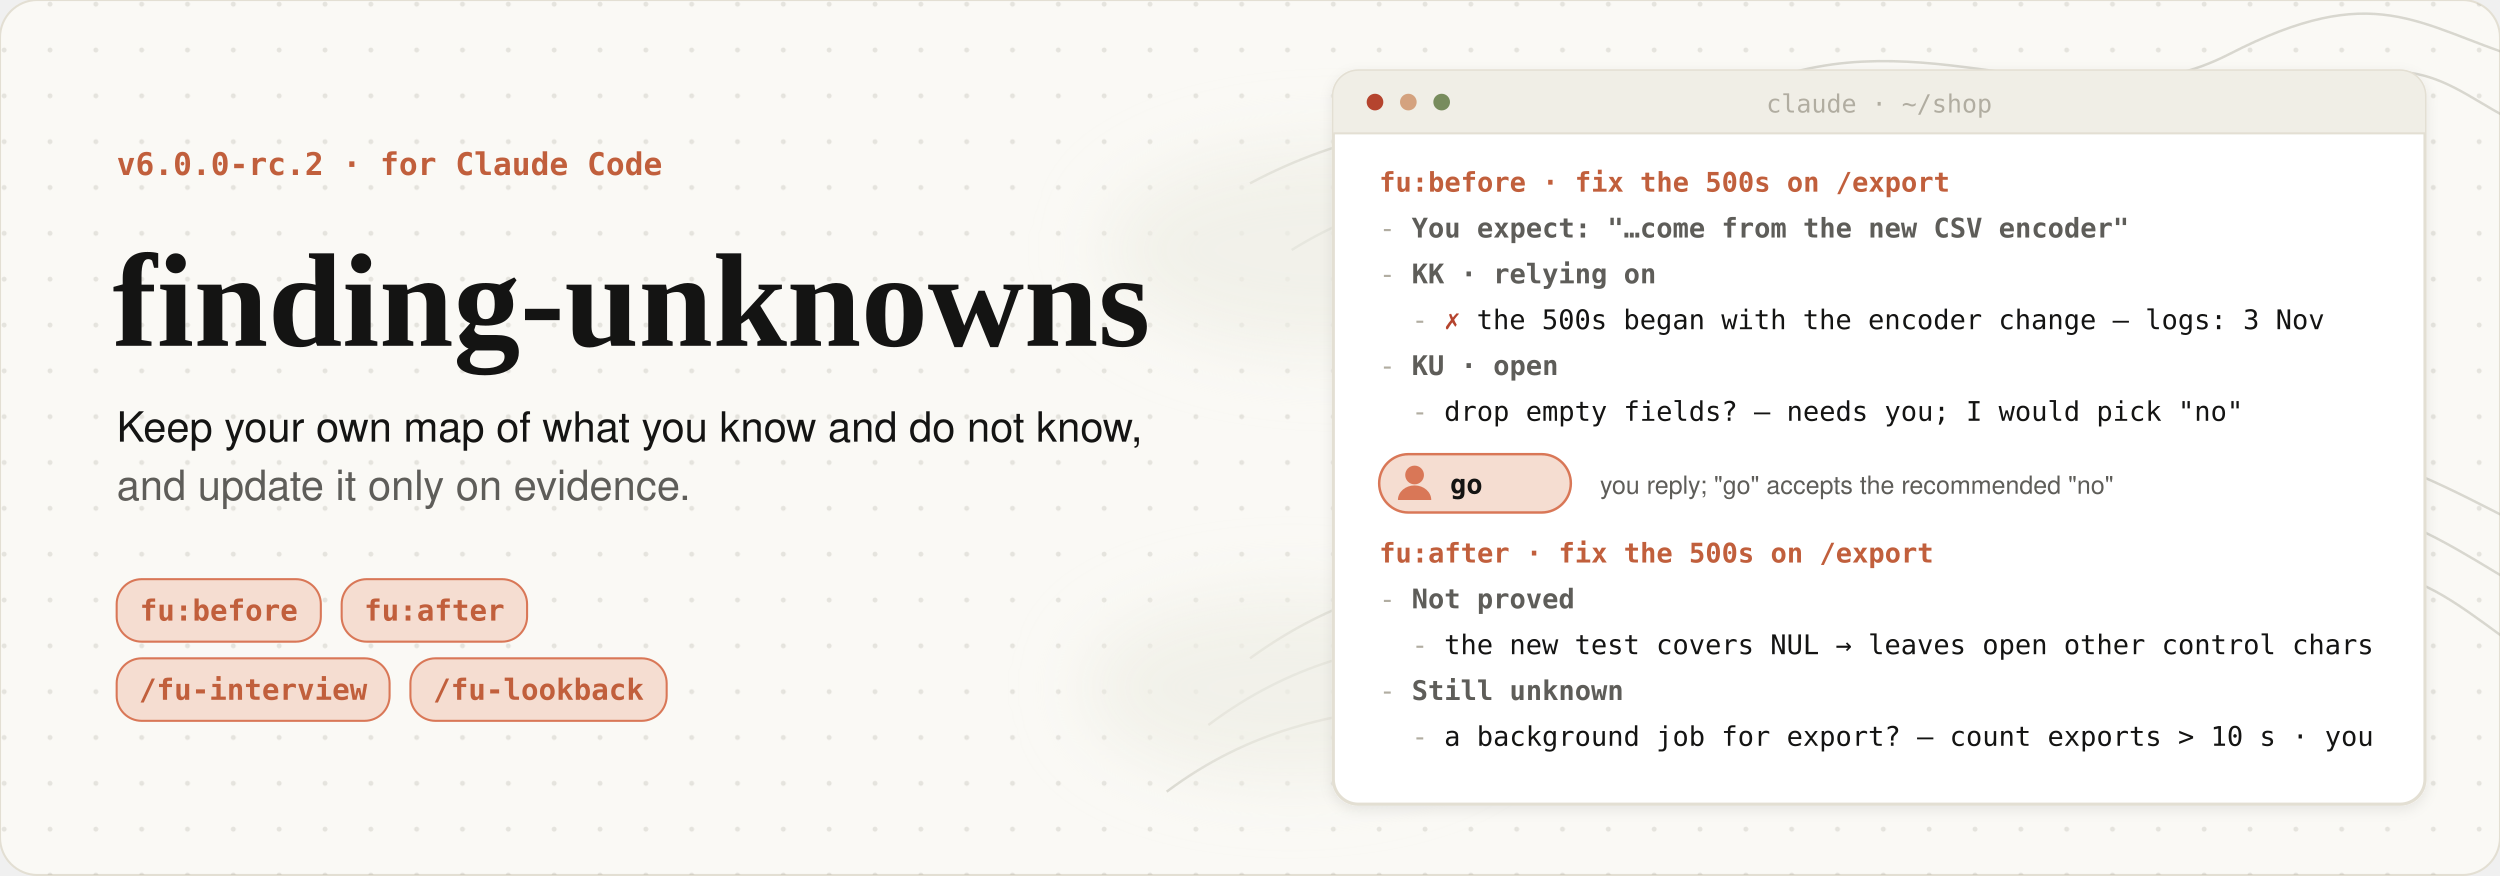
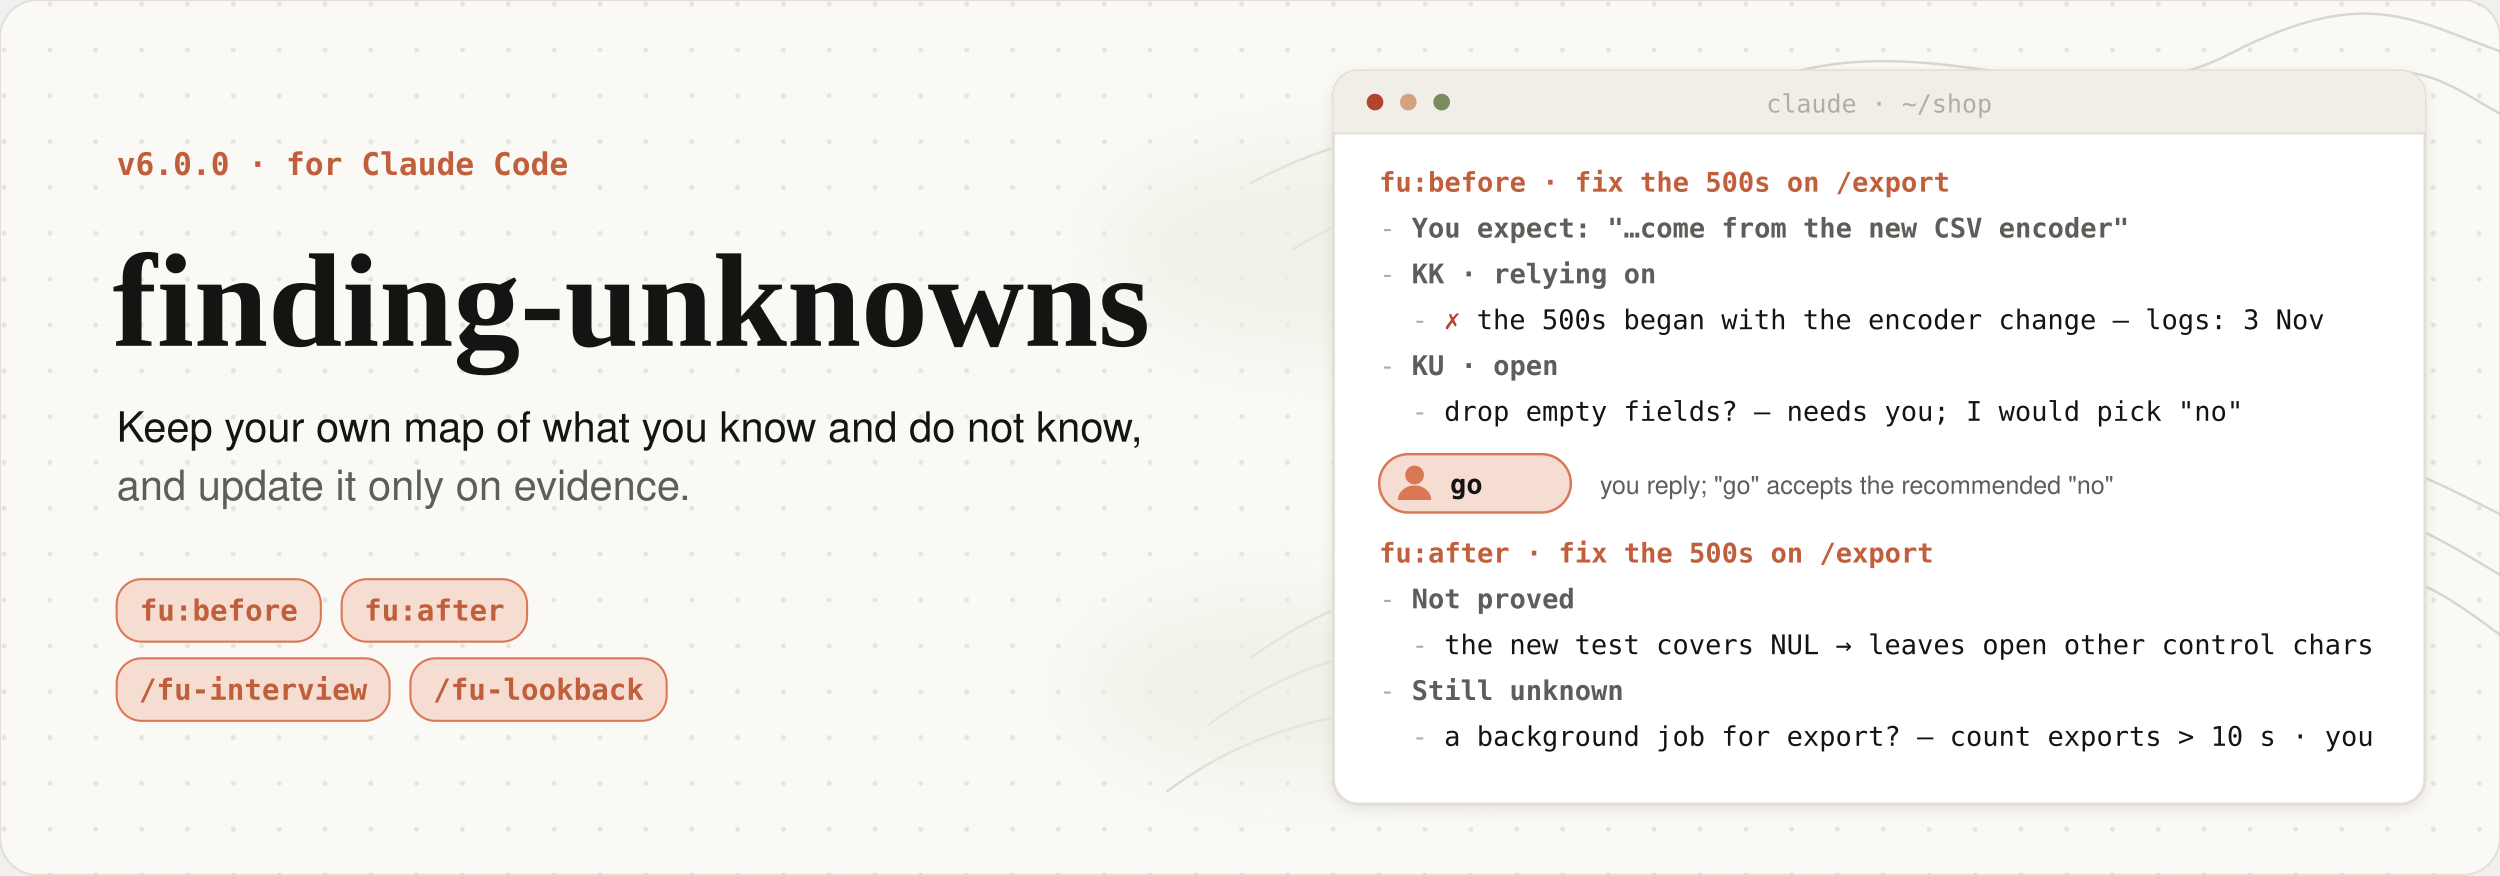
<svg xmlns="http://www.w3.org/2000/svg" width="1200" height="420" viewBox="0 0 1200 420" role="img" aria-labelledby="t d">
  <defs>
    <pattern id="dots" width="22" height="22" patternUnits="userSpaceOnUse">
      <circle cx="2" cy="2" r="1.2" fill="#B1ADA1" opacity="0.28" />
    </pattern>
    <filter id="fog" x="-30%" y="-30%" width="160%" height="160%">
      <feGaussianBlur stdDeviation="16" />
    </filter>
    <filter id="sh" x="-5%" y="-5%" width="110%" height="120%">
      <feDropShadow dx="0" dy="2" stdDeviation="3" flood-color="#141413" flood-opacity="0.08" />
    </filter>
    <clipPath id="frame">
      <rect width="1200" height="420" rx="18" />
    </clipPath>
  </defs>
  <rect width="1200" height="420" rx="18" fill="#FAF9F5" stroke="#E3DFD3" />
  <g clip-path="url(#frame)">
    <rect width="1200" height="420" fill="url(#dots)" />
    <g fill="none" stroke="#B1ADA1" stroke-opacity="0.45" stroke-width="1.2">
      <path d="M560 380C640 320 720 350 800 318S960 360 1050 306S1160 276 1210 312" />
      <path d="M580 348C660 288 730 318 810 286S960 330 1040 276S1150 246 1210 282" />
      <path d="M600 316C680 258 740 286 820 254S960 298 1030 246S1140 216 1210 252" />
      <path d="M620 120C700 70 780 100 860 70S1000 96 1080 56S1170 40 1210 60" />
      <path d="M600 88C690 40 770 66 850 38S1000 62 1070 26S1160 12 1210 28" />
    </g>
    <g filter="url(#fog)" fill="#F0EEE6">
      <ellipse cx="640" cy="120" rx="110" ry="50" opacity="0.7" />
      <ellipse cx="620" cy="330" rx="100" ry="45" opacity="0.7" />
    </g>
  </g>
-   <text x="56" y="84" font-family="ui-monospace, SFMono-Regular, Menlo, Consolas, monospace" font-size="15" fill="#C15F3C" font-weight="700">v6.0.0-rc.2 · for Claude Code</text>
+   <text x="56" y="84" font-family="ui-monospace, SFMono-Regular, Menlo, Consolas, monospace" font-size="15" fill="#C15F3C" font-weight="700">v6.0.0 · for Claude Code</text>
  <text x="54" y="166" font-family="Georgia, 'Times New Roman', serif" font-size="64" fill="#141413" font-weight="700">finding-unknowns</text>
  <text x="56" y="212" font-family="-apple-system, 'Segoe UI', Helvetica, Arial, sans-serif" font-size="20" fill="#141413">Keep your own map of what you know and do not know,</text>
  <text x="56" y="240" font-family="-apple-system, 'Segoe UI', Helvetica, Arial, sans-serif" font-size="20" fill="#5E5D59">and update it only on evidence.</text>
  <rect x="56" y="278" width="98" height="30" rx="12" fill="#F5DDD1" stroke="#D97757" />
  <text x="105.0" y="297.9" font-family="ui-monospace, SFMono-Regular, Menlo, Consolas, monospace" font-size="14" fill="#C15F3C" font-weight="700" text-anchor="middle">fu:before</text>
  <rect x="164" y="278" width="89" height="30" rx="12" fill="#F5DDD1" stroke="#D97757" />
  <text x="208.5" y="297.9" font-family="ui-monospace, SFMono-Regular, Menlo, Consolas, monospace" font-size="14" fill="#C15F3C" font-weight="700" text-anchor="middle">fu:after</text>
  <rect x="56" y="316" width="131" height="30" rx="12" fill="#F5DDD1" stroke="#D97757" />
  <text x="121.5" y="335.9" font-family="ui-monospace, SFMono-Regular, Menlo, Consolas, monospace" font-size="14" fill="#C15F3C" font-weight="700" text-anchor="middle">/fu-interview</text>
  <rect x="197" y="316" width="123" height="30" rx="12" fill="#F5DDD1" stroke="#D97757" />
  <text x="258.5" y="335.9" font-family="ui-monospace, SFMono-Regular, Menlo, Consolas, monospace" font-size="14" fill="#C15F3C" font-weight="700" text-anchor="middle">/fu-lookback</text>
  <rect x="640" y="34" width="524" height="352" rx="12" fill="#FFFFFF" stroke="#E3DFD3" stroke-width="1.5" filter="url(#sh)" />
  <path d="M640 46a12 12 0 0 1 12 -12h500a12 12 0 0 1 12 12v18H640z" fill="#F0EEE6" />
  <path d="M640 64H1164" stroke="#E3DFD3" />
  <circle cx="660" cy="49" r="4" fill="#B5442E" />
  <circle cx="676" cy="49" r="4" fill="#D4A27F" />
  <circle cx="692" cy="49" r="4" fill="#788C5D" />
  <text x="902.0" y="54" font-family="ui-monospace, SFMono-Regular, Menlo, Consolas, monospace" font-size="12" fill="#B1ADA1" text-anchor="middle">claude · ~/shop</text>
  <text x="662" y="92" font-family="ui-monospace, SFMono-Regular, Menlo, Consolas, monospace" font-size="13" fill="#C15F3C" font-weight="700">fu:before · fix the 500s on /export</text>
  <text x="662.0" y="114" font-family="ui-monospace, SFMono-Regular, Menlo, Consolas, monospace" font-size="13" fill="#B1ADA1">-</text>
  <text x="677.6" y="114" font-family="ui-monospace, SFMono-Regular, Menlo, Consolas, monospace" font-size="13" fill="#5E5D59" font-weight="700">You expect: "…come from the new CSV encoder"</text>
  <text x="662.0" y="136" font-family="ui-monospace, SFMono-Regular, Menlo, Consolas, monospace" font-size="13" fill="#B1ADA1">-</text>
  <text x="677.6" y="136" font-family="ui-monospace, SFMono-Regular, Menlo, Consolas, monospace" font-size="13" fill="#5E5D59" font-weight="700">KK · relying on</text>
  <text x="677.6" y="158" font-family="ui-monospace, SFMono-Regular, Menlo, Consolas, monospace" font-size="13" fill="#B1ADA1">-</text>
  <text x="693.2" y="158" font-family="ui-monospace, SFMono-Regular, Menlo, Consolas, monospace" font-size="13" fill="#B5442E" font-weight="700">✗</text>
  <text x="708.8" y="158" font-family="ui-monospace, SFMono-Regular, Menlo, Consolas, monospace" font-size="13" fill="#141413">the 500s began with the encoder change — logs: 3 Nov</text>
  <text x="662.0" y="180" font-family="ui-monospace, SFMono-Regular, Menlo, Consolas, monospace" font-size="13" fill="#B1ADA1">-</text>
  <text x="677.6" y="180" font-family="ui-monospace, SFMono-Regular, Menlo, Consolas, monospace" font-size="13" fill="#5E5D59" font-weight="700">KU · open</text>
  <text x="677.6" y="202" font-family="ui-monospace, SFMono-Regular, Menlo, Consolas, monospace" font-size="13" fill="#B1ADA1">-</text>
  <text x="693.2" y="202" font-family="ui-monospace, SFMono-Regular, Menlo, Consolas, monospace" font-size="13" fill="#141413">drop empty fields? — needs you; I would pick "no"</text>
  <rect x="662" y="218" width="92" height="28" rx="14" fill="#F5DDD1" stroke="#D97757" stroke-width="1.2" />
  <circle cx="679" cy="228" r="4.5" fill="#D97757" />
  <path d="M671 240a8 7 0 0 1 16 0z" fill="#D97757" />
  <text x="696" y="237" font-family="ui-monospace, SFMono-Regular, Menlo, Consolas, monospace" font-size="13" fill="#141413" font-weight="700">go</text>
  <text x="768" y="237" font-family="-apple-system, 'Segoe UI', Helvetica, Arial, sans-serif" font-size="12" fill="#5E5D59">you reply; "go" accepts the recommended "no"</text>
  <text x="662" y="270" font-family="ui-monospace, SFMono-Regular, Menlo, Consolas, monospace" font-size="13" fill="#C15F3C" font-weight="700">fu:after · fix the 500s on /export</text>
  <text x="662.0" y="292" font-family="ui-monospace, SFMono-Regular, Menlo, Consolas, monospace" font-size="13" fill="#B1ADA1">-</text>
  <text x="677.6" y="292" font-family="ui-monospace, SFMono-Regular, Menlo, Consolas, monospace" font-size="13" fill="#5E5D59" font-weight="700">Not proved</text>
  <text x="677.6" y="314" font-family="ui-monospace, SFMono-Regular, Menlo, Consolas, monospace" font-size="13" fill="#B1ADA1">-</text>
  <text x="693.2" y="314" font-family="ui-monospace, SFMono-Regular, Menlo, Consolas, monospace" font-size="13" fill="#141413">the new test covers NUL → leaves open other control chars</text>
  <text x="662.0" y="336" font-family="ui-monospace, SFMono-Regular, Menlo, Consolas, monospace" font-size="13" fill="#B1ADA1">-</text>
  <text x="677.6" y="336" font-family="ui-monospace, SFMono-Regular, Menlo, Consolas, monospace" font-size="13" fill="#5E5D59" font-weight="700">Still unknown</text>
  <text x="677.6" y="358" font-family="ui-monospace, SFMono-Regular, Menlo, Consolas, monospace" font-size="13" fill="#B1ADA1">-</text>
  <text x="693.2" y="358" font-family="ui-monospace, SFMono-Regular, Menlo, Consolas, monospace" font-size="13" fill="#141413">a background job for export? — count exports &gt; 10 s · you</text>
</svg>
